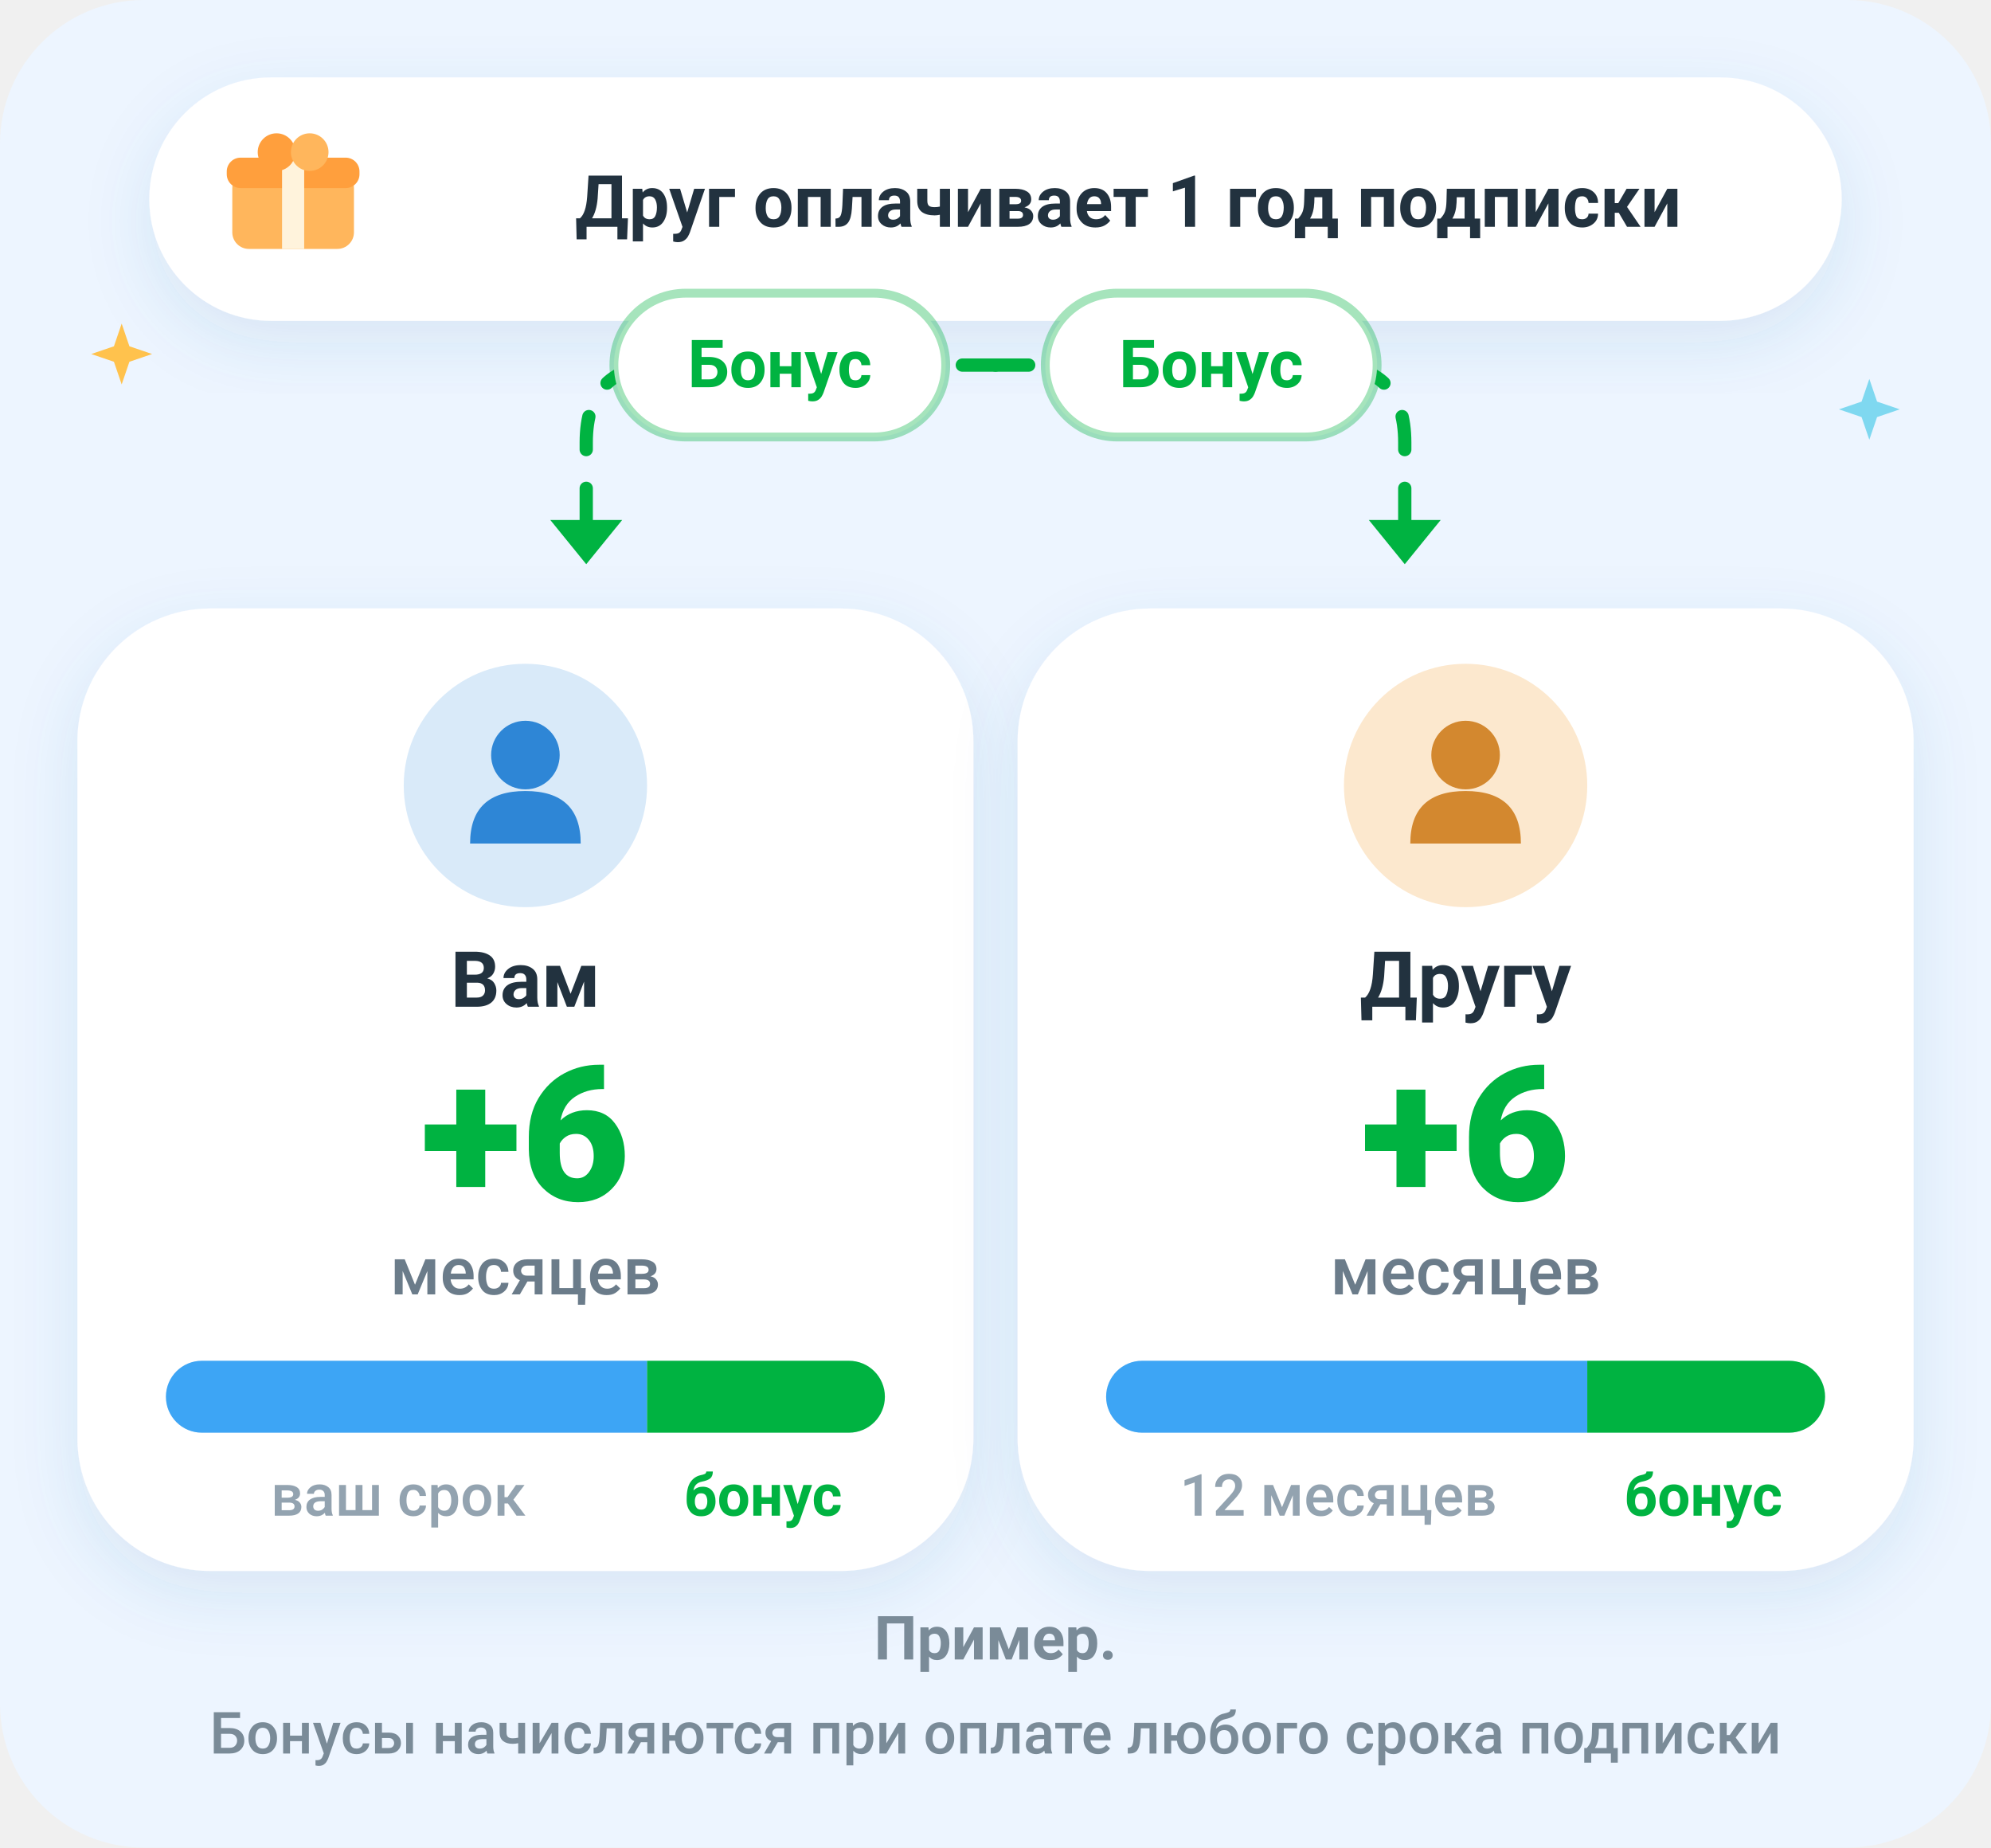
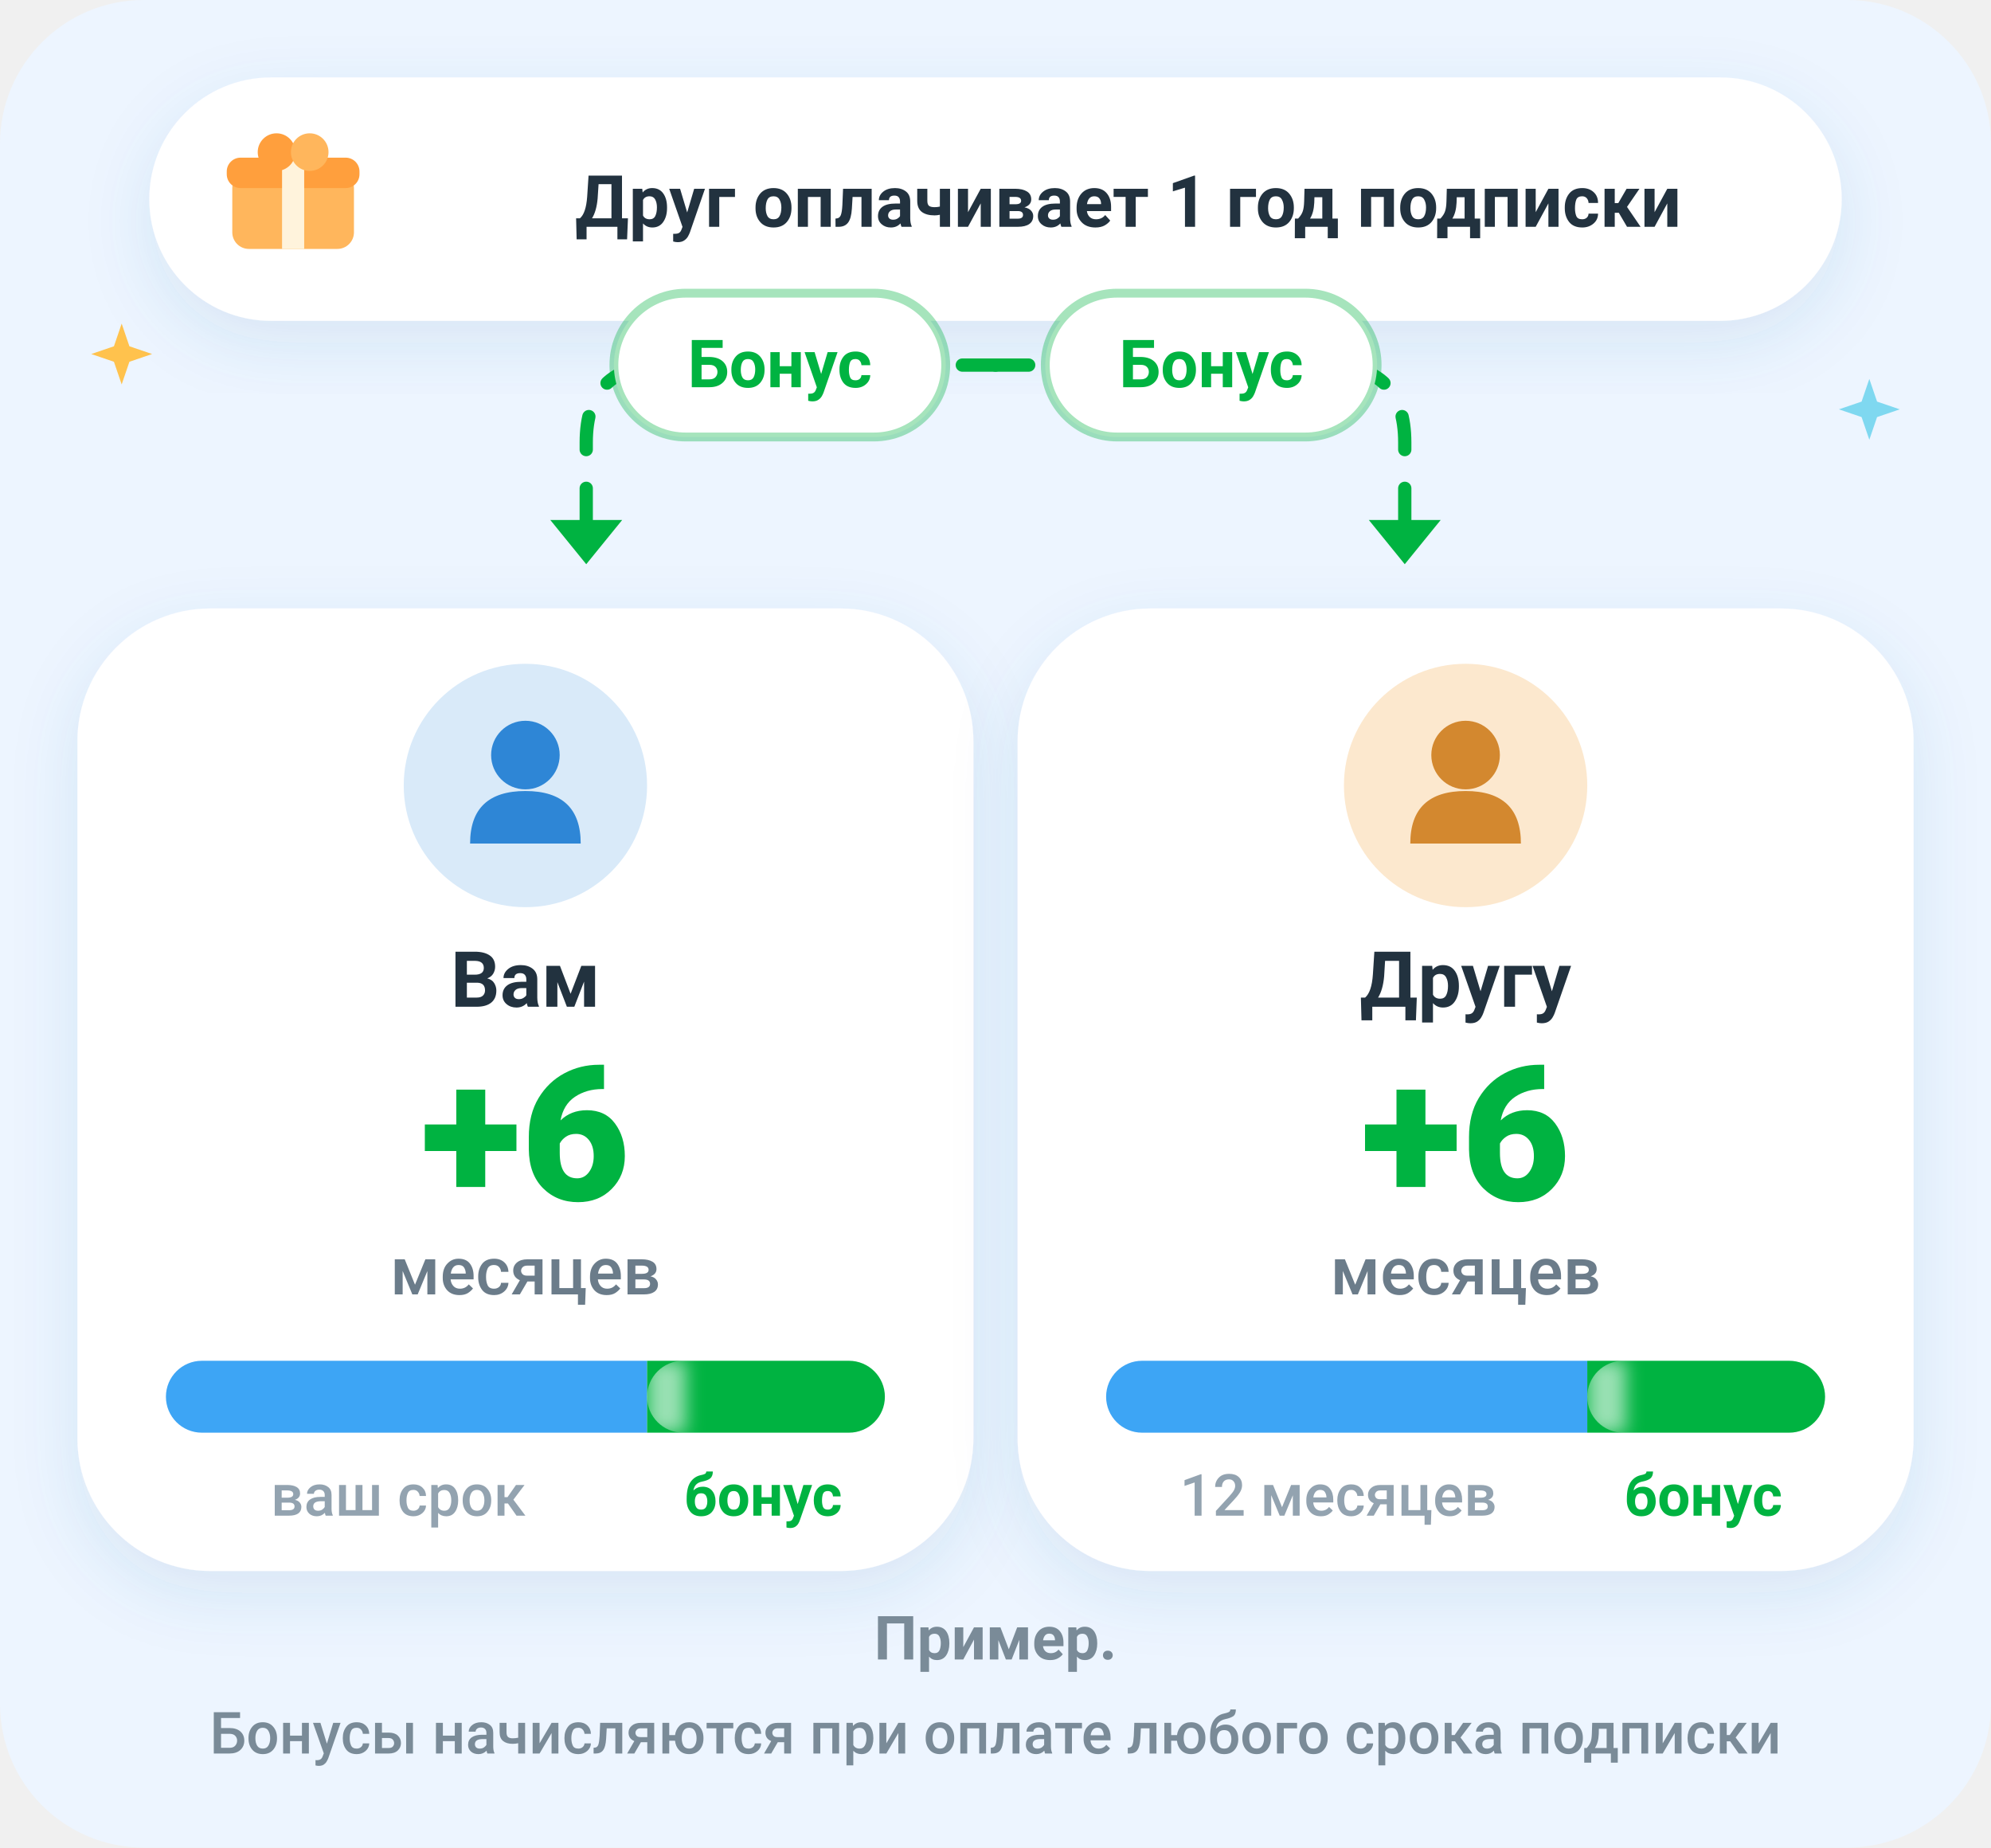
<svg xmlns="http://www.w3.org/2000/svg" viewBox="0 0 360 334" font-family="Roboto, 'Segoe UI', Inter, DejaVu Sans, sans-serif">
  <defs>
    <filter id="soft" x="-30%" y="-30%" width="160%" height="160%">
      <feDropShadow dx="0" dy="4" stdDeviation="6" flood-color="var(--shadow-color, rgba(43,111,168,0.12))" />
+     </filter>
+     <filter id="blurSoft" x="-50%" y="-50%" width="200%" height="200%">
+       <feGaussianBlur stdDeviation="1.5" />
    </filter>
    <clipPath id="clipL">
      <rect x="30" y="246" width="130" height="13" rx="6.5" />
    </clipPath>
    <clipPath id="clipR">
      <rect x="200" y="246" width="130" height="13" rx="6.5" />
+     </clipPath>
+     <clipPath id="clipBonusL">
+       <rect x="117" y="246" width="43" height="13" rx="6.5" />
+     </clipPath>
+     <clipPath id="clipBonusR">
+       <rect x="287" y="246" width="43" height="13" rx="6.5" />
    </clipPath>
    <g id="star">
      <path d="M0 -5.5 L1.4 -1.4 L5.5 0 L1.4 1.4 L0 5.5 L-1.4 1.4 L-5.5 0 L-1.4 -1.4 Z" />
    </g>
  </defs>
  <style>
    .flow { animation: flow 1.1s linear infinite; }
    @keyframes flow { to { stroke-dashoffset: -26; } }

    .tip { animation: tip 1.6s ease-in-out infinite; }
    @keyframes tip { 0%,100% { transform: translateY(0); opacity:.75 } 50% { transform: translateY(3px); opacity:1 } }

    .badge { transform-box: fill-box; transform-origin: center; animation: badge 5s ease-in-out infinite; }
    .badge.b { animation-delay: .12s }
    @keyframes badge { 0%,8% { transform: scale(1) } 16% { transform: scale(1.09) } 26%,100% { transform: scale(1) } }

    .pill { transform-box: fill-box; transform-origin: center; animation: float 4.2s ease-in-out infinite; }
    @keyframes float { 0%,100% { transform: translateY(0) } 50% { transform: translateY(-2.5px) } }

    .ava { transform-box: fill-box; transform-origin: center bottom; animation: lift 5s ease-out infinite; }
    .ava.b { animation-delay: .18s }
    @keyframes lift { 0%,28% { transform: translateY(0) } 36% { transform: translateY(-5px) } 48%,100% { transform: translateY(0) } }

    .num { transform-box: fill-box; transform-origin: center; animation: pulse 5s ease-out infinite; }
    .num.b { animation-delay: .18s }
    @keyframes pulse { 0%,30% { transform: scale(1) } 44% { transform: scale(1.13) } 58%,100% { transform: scale(1) } }

-     .fill { transform-box: fill-box; transform-origin: left center; animation: grow 5s ease-out infinite; }
-     .fill.b { animation-delay: .18s }
-     @keyframes grow { 0%,34% { transform: scaleX(0) } 58% { transform: scaleX(1) } 94% { transform: scaleX(1); opacity: 1 } 100% { transform: scaleX(1); opacity: 0 } }
- 
-     .lab { animation: lab 5s ease-out infinite; }
-     .lab.b { animation-delay: .18s }
-     @keyframes lab { 0%,44% { opacity: 0 } 60%,94% { opacity: 1 } 100% { opacity: 0 } }
+     .shimmer { transform-box: fill-box; animation: shimmer 1.4s ease-in-out infinite; }
+     .shimmer.b { animation-delay: .18s }
+     @keyframes shimmer { 0% { transform: translateX(-8px) } 100% { transform: translateX(44px) } }

    .tw { animation: tw 2.4s ease-in-out infinite; }
    .tw2 { animation: tw 2.4s ease-in-out infinite; animation-delay: 1.1s }
    @keyframes tw { 0%,100% { opacity: .2 } 50% { opacity: 1 } }

    @media (prefers-reduced-motion: reduce) { * { animation: none !important } }
  </style>
  <rect width="360" height="334" rx="26" fill="var(--accent-soft, #EDF5FF)" />
  <use class="tw" href="#star" x="22" y="64" fill="#FFC24D" />
  <use class="tw2" href="#star" x="338" y="74" fill="#7FD8F0" />
  <g class="pill">
    <g filter="url(#soft)">
      <rect x="27" y="14" width="306" height="44" rx="22" fill="var(--surface, #FFFFFF)" />
    </g>
    <g transform="translate(42,25)">
      <rect x="0" y="6" width="22" height="14" rx="3" fill="#FFB65C" />
      <rect x="-1" y="3.5" width="24" height="5.5" rx="2.5" fill="#FF9F3D" />
      <rect x="9" y="3.5" width="4" height="16.5" fill="#FFF3DC" />
      <circle cx="8" cy="2.5" r="3.4" fill="#FF9F3D" />
      <circle cx="14" cy="2.5" r="3.4" fill="#FFB65C" />
    </g>
    <text x="204" y="41" text-anchor="middle" font-size="13" font-weight="700" fill="var(--text, #22323F)">Друг оплачивает 1 год подписки</text>
  </g>
  <path class="flow" id="pathL" d="M180 66 H120 Q106 66 106 80 V94" fill="none" stroke="var(--success, #00B341)" stroke-width="2.4" stroke-linecap="round" stroke-dasharray="6 7" />
  <path class="flow" id="pathR" d="M180 66 H240 Q254 66 254 80 V94" fill="none" stroke="var(--success, #00B341)" stroke-width="2.4" stroke-linecap="round" stroke-dasharray="6 7" />
  <path class="tip" d="M99.5 94 L112.5 94 L106 102 Z" fill="var(--success, #00B341)" />
  <path class="tip" d="M247.5 94 L260.5 94 L254 102 Z" fill="var(--success, #00B341)" />
  <g id="badgeL" class="badge">
    <rect x="111" y="53" width="60" height="26" rx="13" fill="var(--surface, #FFFFFF)" stroke="var(--success, #00B341)" stroke-opacity="0.35" stroke-width="1.6" />
    <text x="141" y="70" text-anchor="middle" font-size="12" font-weight="700" fill="var(--success, #00B341)">Бонус</text>
  </g>
  <g id="badgeR" class="badge b">
    <rect x="189" y="53" width="60" height="26" rx="13" fill="var(--surface, #FFFFFF)" stroke="var(--success, #00B341)" stroke-opacity="0.35" stroke-width="1.6" />
    <text x="219" y="70" text-anchor="middle" font-size="12" font-weight="700" fill="var(--success, #00B341)">Бонус</text>
  </g>
  <g filter="url(#soft)">
    <rect x="14" y="110" width="162" height="174" rx="24" fill="var(--surface, #FFFFFF)" />
  </g>
  <g id="avaL" class="ava">
    <circle cx="95" cy="142" r="22" fill="#D9EAF9" />
    <circle cx="95" cy="136.5" r="6.2" fill="#2E86D6" />
    <path d="M85 152.5 q0 -9.5 10 -9.5 q10 0 10 9.5 z" fill="#2E86D6" />
  </g>
  <text x="95" y="182" text-anchor="middle" font-size="14" font-weight="700" fill="var(--text, #22323F)">Вам</text>
  <text id="numL" class="num" x="95" y="217" text-anchor="middle" font-size="34" font-weight="800" fill="var(--success, #00B341)">+6</text>
  <text x="95" y="234" text-anchor="middle" font-size="12" font-weight="500" fill="var(--text-muted, #6B7C8A)">месяцев</text>
-   <rect x="30" y="246" width="130" height="13" rx="6.5" fill="var(--border-strong, #E4EDF5)" />
  <g clip-path="url(#clipL)">
    <rect x="30" y="246" width="87" height="13" fill="var(--accent, #3DA5F5)" />
  </g>
  <g clip-path="url(#clipL)">
-     <rect id="fillL" class="fill" x="117" y="246" width="43" height="13" fill="var(--success, #00B341)" />
+     <rect x="117" y="246" width="43" height="13" fill="var(--success, #00B341)" />
+   </g>
+   <g clip-path="url(#clipBonusL)">
+     <rect class="shimmer" x="117" y="246" width="7" height="13" fill="#ffffff" opacity="0.6" filter="url(#blurSoft)" />
  </g>
  <text x="72" y="274" text-anchor="middle" font-size="10.5" font-weight="500" fill="var(--text-faint, #93A3B0)">ваш срок</text>
-   <text id="labL" class="lab" x="138" y="274" text-anchor="middle" font-size="10.5" font-weight="700" fill="var(--success, #00B341)">бонус</text>
+   <text x="138" y="274" text-anchor="middle" font-size="10.5" font-weight="700" fill="var(--success, #00B341)">бонус</text>
  <g filter="url(#soft)">
    <rect x="184" y="110" width="162" height="174" rx="24" fill="var(--surface, #FFFFFF)" />
  </g>
  <g id="avaR" class="ava b">
    <circle cx="265" cy="142" r="22" fill="#FCE8CE" />
    <circle cx="265" cy="136.5" r="6.2" fill="#D3882F" />
    <path d="M255 152.5 q0 -9.5 10 -9.5 q10 0 10 9.5 z" fill="#D3882F" />
  </g>
  <text x="265" y="182" text-anchor="middle" font-size="14" font-weight="700" fill="var(--text, #22323F)">Другу</text>
  <text id="numR" class="num b" x="265" y="217" text-anchor="middle" font-size="34" font-weight="800" fill="var(--success, #00B341)">+6</text>
  <text x="265" y="234" text-anchor="middle" font-size="12" font-weight="500" fill="var(--text-muted, #6B7C8A)">месяцев</text>
-   <rect x="200" y="246" width="130" height="13" rx="6.5" fill="var(--border-strong, #E4EDF5)" />
  <g clip-path="url(#clipR)">
    <rect x="200" y="246" width="87" height="13" fill="var(--accent, #3DA5F5)" />
  </g>
  <g clip-path="url(#clipR)">
-     <rect id="fillR" class="fill b" x="287" y="246" width="43" height="13" fill="var(--success, #00B341)" />
+     <rect x="287" y="246" width="43" height="13" fill="var(--success, #00B341)" />
+   </g>
+   <g clip-path="url(#clipBonusR)">
+     <rect class="shimmer b" x="287" y="246" width="7" height="13" fill="#ffffff" opacity="0.6" filter="url(#blurSoft)" />
  </g>
  <text x="242" y="274" text-anchor="middle" font-size="10.5" font-weight="500" fill="var(--text-faint, #93A3B0)">12 месяцев</text>
-   <text id="labR" class="lab b" x="308" y="274" text-anchor="middle" font-size="10.5" font-weight="700" fill="var(--success, #00B341)">бонус</text>
+   <text x="308" y="274" text-anchor="middle" font-size="10.5" font-weight="700" fill="var(--success, #00B341)">бонус</text>
  <text x="180" y="300" text-anchor="middle" font-size="11" font-weight="700" fill="var(--text-muted, #7A8B98)">Пример.</text>
  <text x="180" y="317" text-anchor="middle" font-size="10.5" font-weight="500" fill="var(--text-muted, #7A8B98)">Бонусы начисляются при оплате любого срока подписки</text>
</svg>
